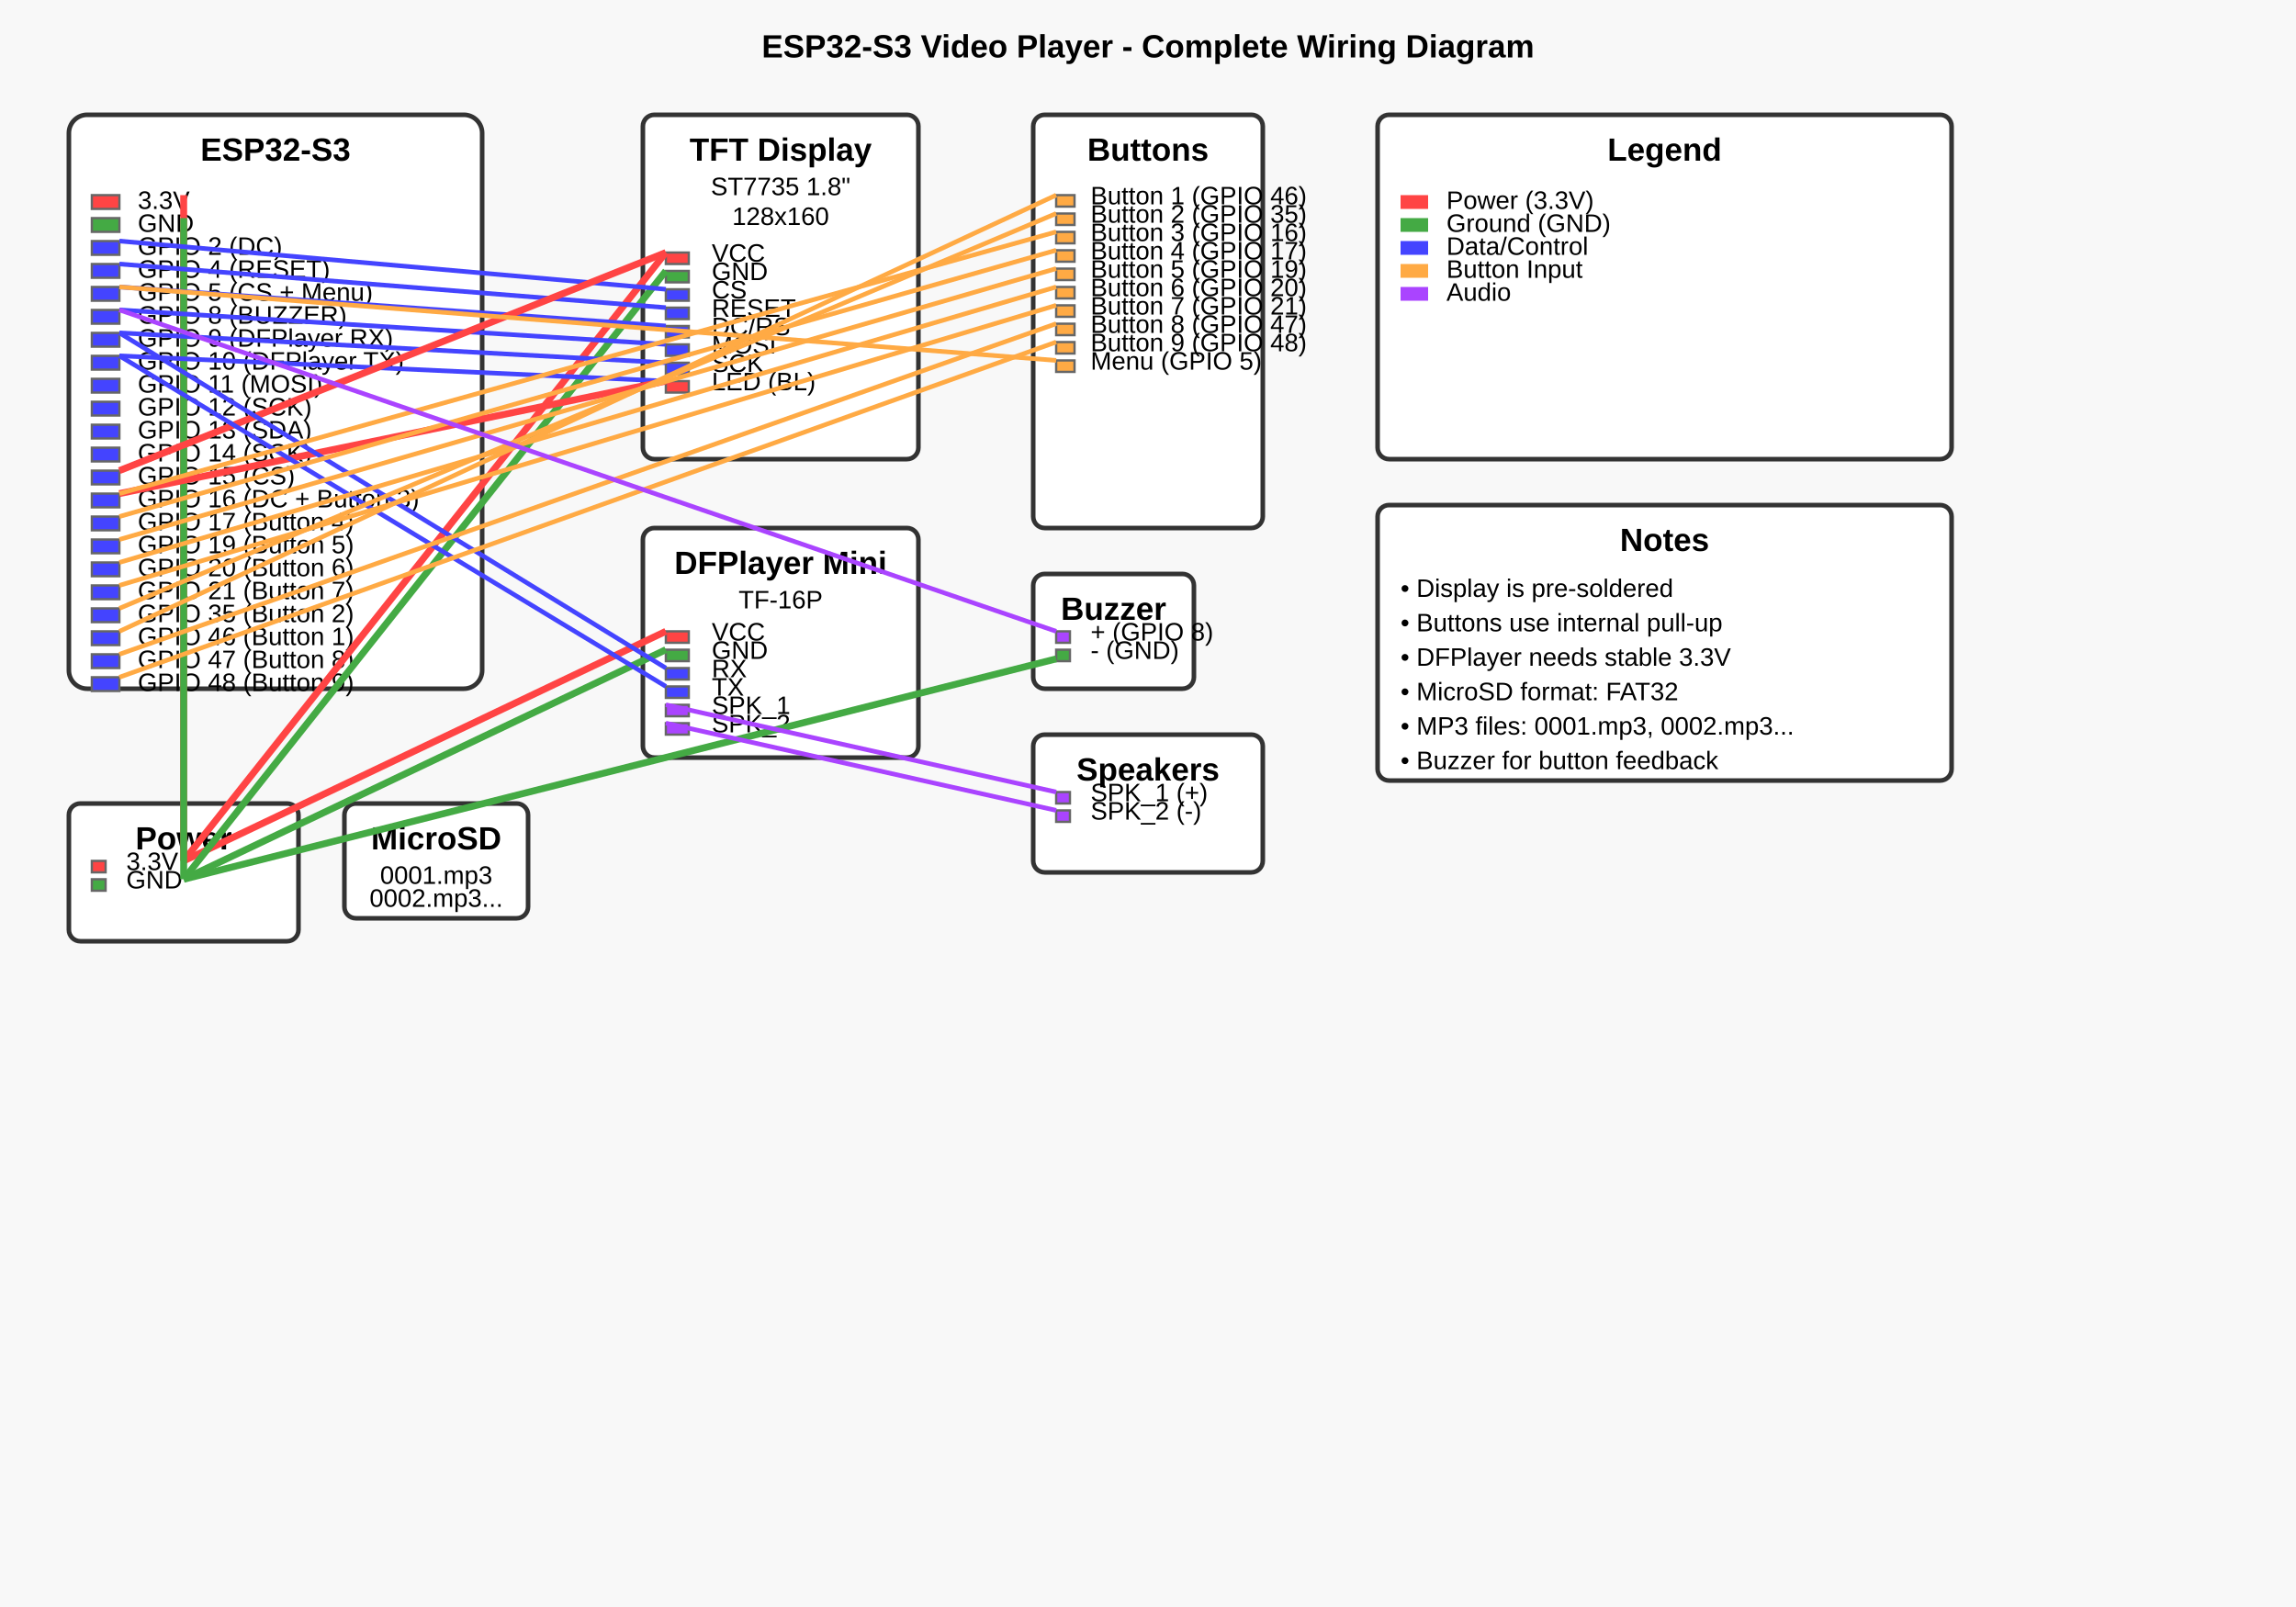
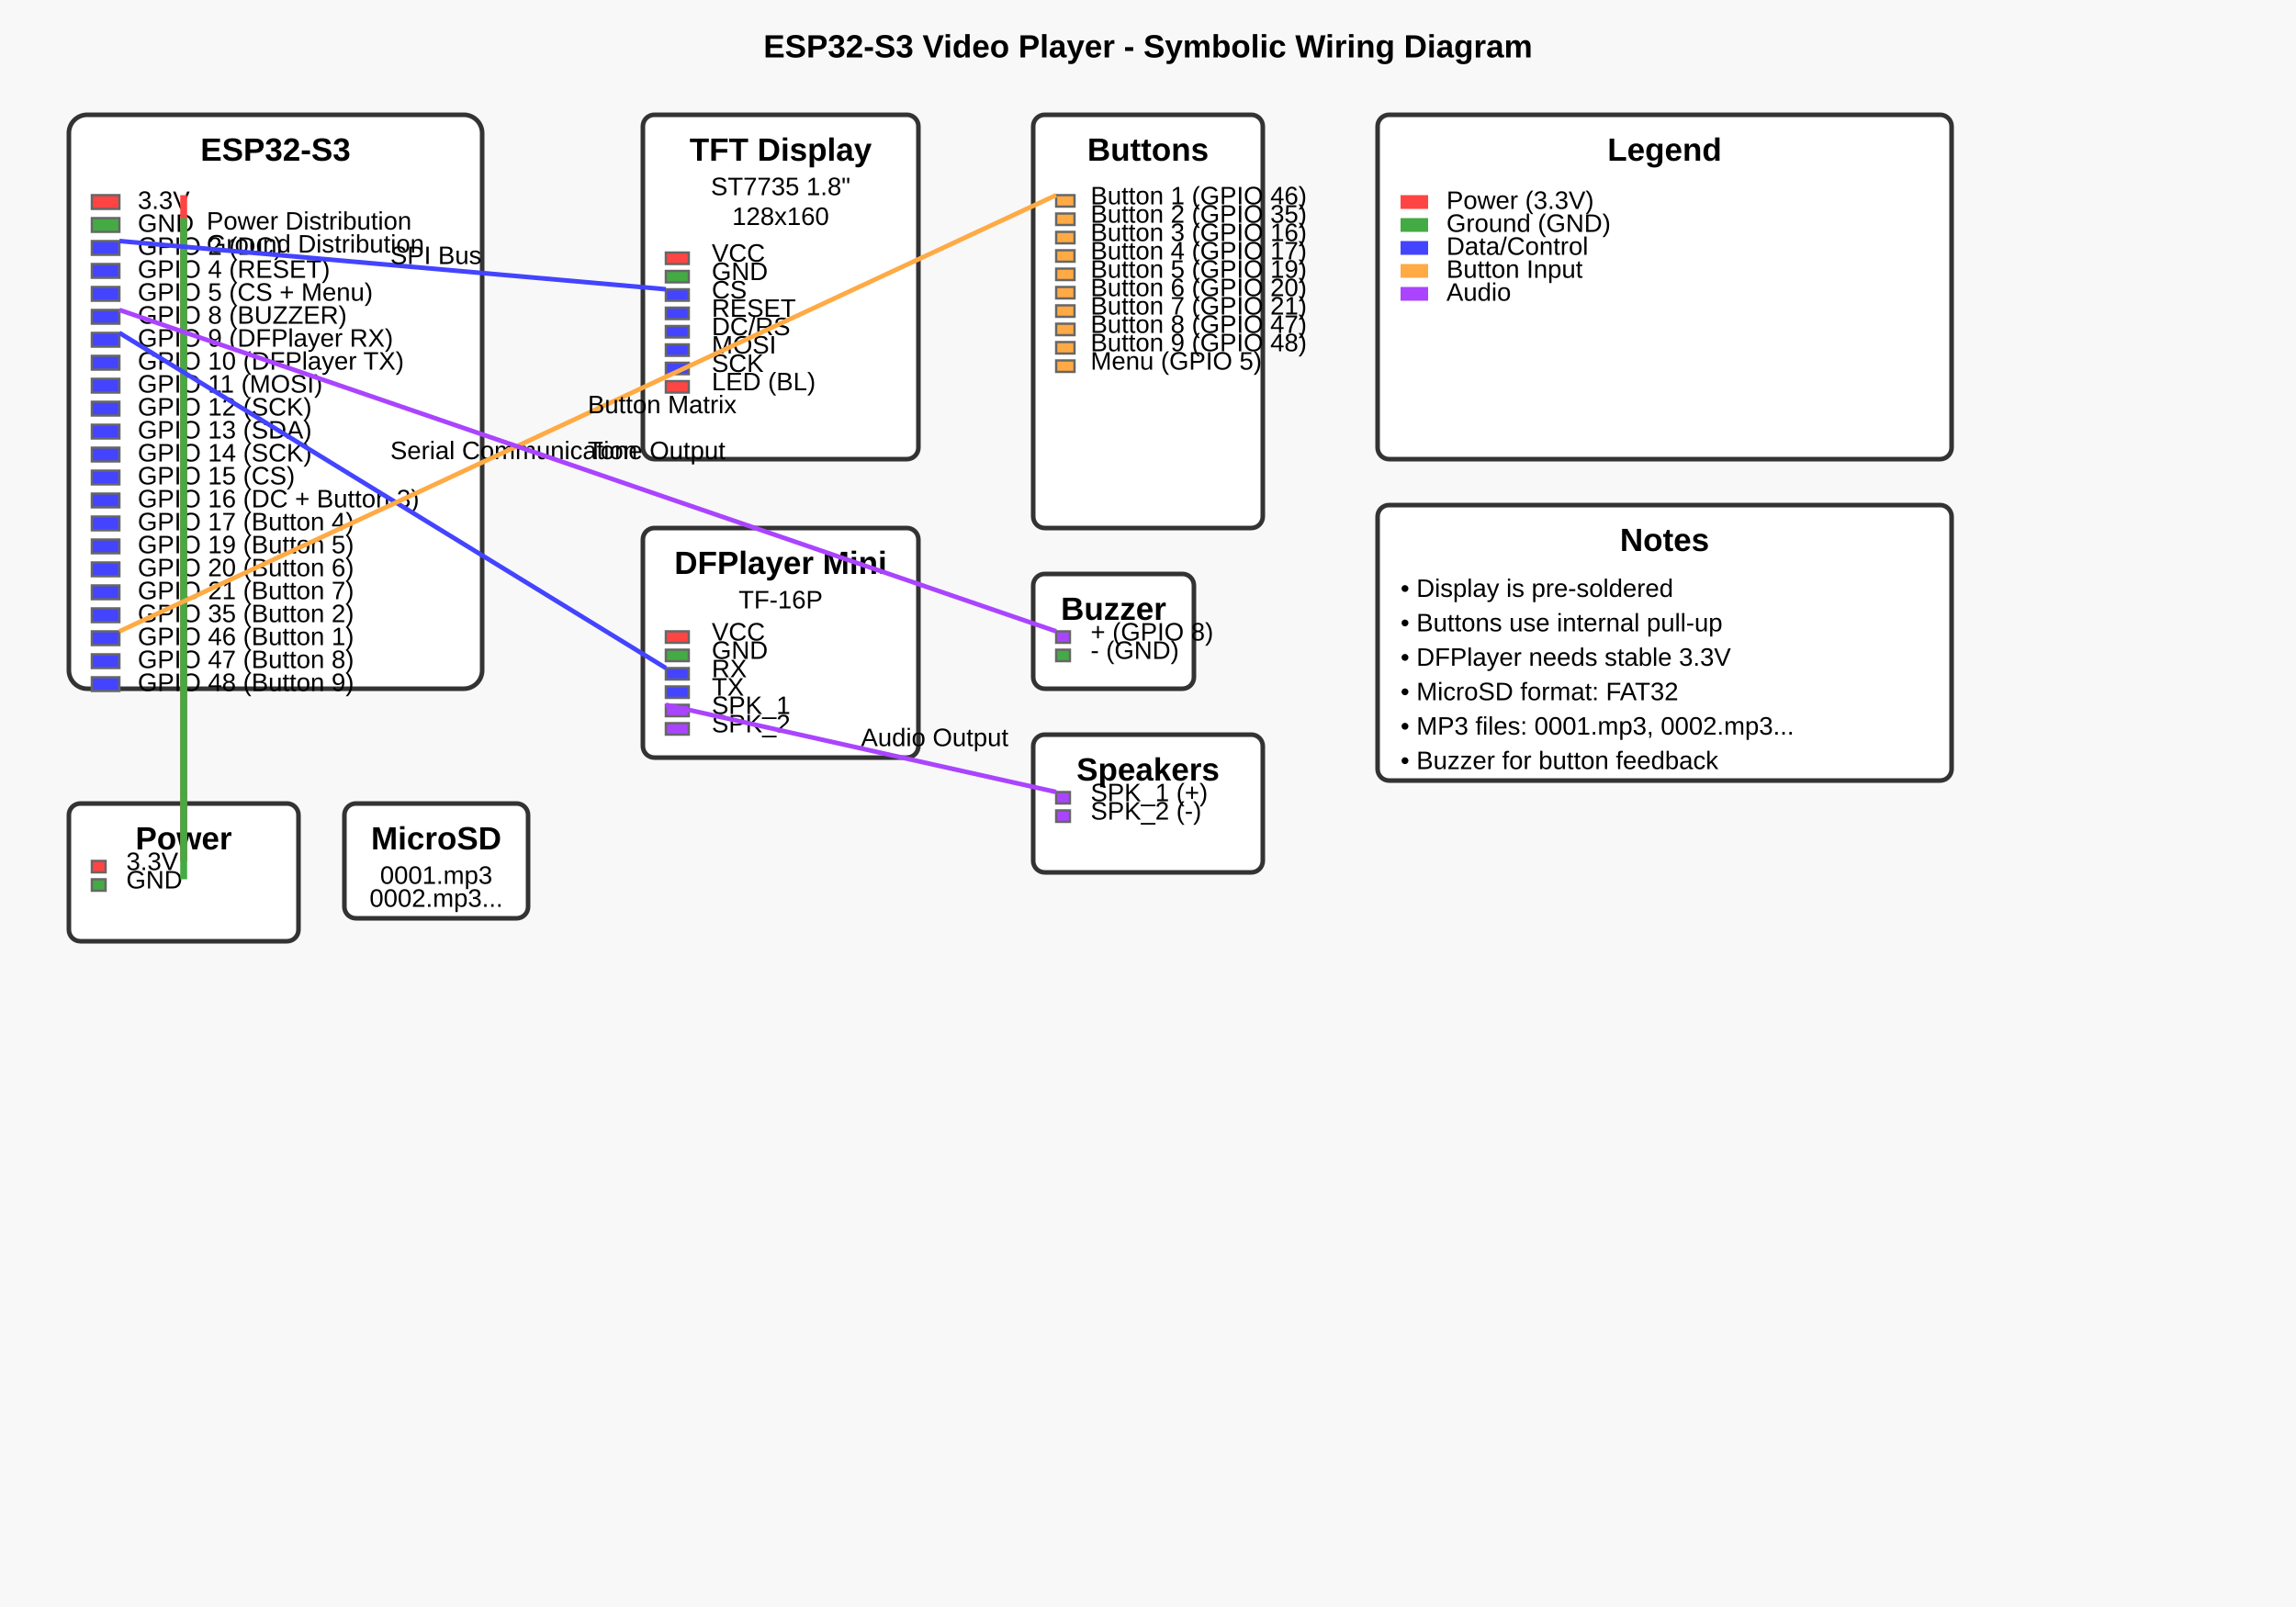
<svg xmlns="http://www.w3.org/2000/svg" width="1000" height="700">
  <defs>
    <style>
      .component { fill: #ffffff; stroke: #333333; stroke-width: 2; }
      .pin { fill: #e0e0e0; stroke: #666666; stroke-width: 1; }
      .power { fill: #ff4444; }
      .ground { fill: #44aa44; }
      .data { fill: #4444ff; }
      .button { fill: #ffaa44; }
      .audio { fill: #aa44ff; }
      .text { font-family: Arial, sans-serif; font-size: 11px; }
      .title { font-family: Arial, sans-serif; font-size: 14px; font-weight: bold; }
      .connection { stroke: #333333; stroke-width: 2; }
      .power-line { stroke: #ff4444; stroke-width: 3; }
      .ground-line { stroke: #44aa44; stroke-width: 3; }
      .data-line { stroke: #4444ff; stroke-width: 2; }
      .button-line { stroke: #ffaa44; stroke-width: 2; }
      .audio-line { stroke: #aa44ff; stroke-width: 2; }
    </style>
  </defs>
  <rect width="1000" height="700" fill="#f8f8f8" />
-   <text x="500" y="25" text-anchor="middle" class="title">ESP32-S3 Video Player - Complete Wiring Diagram</text>
+   <text x="500" y="25" text-anchor="middle" class="title">ESP32-S3 Video Player - Symbolic Wiring Diagram</text>
  <rect x="30" y="50" width="180" height="250" class="component" rx="8" />
  <text x="120" y="70" text-anchor="middle" class="title">ESP32-S3</text>
  <rect x="40" y="85" width="12" height="6" class="pin power" />
  <text x="60" y="91" class="text">3.3V</text>
  <rect x="40" y="95" width="12" height="6" class="pin ground" />
  <text x="60" y="101" class="text">GND</text>
  <rect x="40" y="105" width="12" height="6" class="pin data" />
  <text x="60" y="111" class="text">GPIO 2 (DC)</text>
  <rect x="40" y="115" width="12" height="6" class="pin data" />
  <text x="60" y="121" class="text">GPIO 4 (RESET)</text>
  <rect x="40" y="125" width="12" height="6" class="pin data" />
  <text x="60" y="131" class="text">GPIO 5 (CS + Menu)</text>
  <rect x="40" y="135" width="12" height="6" class="pin data" />
  <text x="60" y="141" class="text">GPIO 8 (BUZZER)</text>
  <rect x="40" y="145" width="12" height="6" class="pin data" />
  <text x="60" y="151" class="text">GPIO 9 (DFPlayer RX)</text>
  <rect x="40" y="155" width="12" height="6" class="pin data" />
  <text x="60" y="161" class="text">GPIO 10 (DFPlayer TX)</text>
  <rect x="40" y="165" width="12" height="6" class="pin data" />
  <text x="60" y="171" class="text">GPIO 11 (MOSI)</text>
  <rect x="40" y="175" width="12" height="6" class="pin data" />
  <text x="60" y="181" class="text">GPIO 12 (SCK)</text>
  <rect x="40" y="185" width="12" height="6" class="pin data" />
  <text x="60" y="191" class="text">GPIO 13 (SDA)</text>
  <rect x="40" y="195" width="12" height="6" class="pin data" />
  <text x="60" y="201" class="text">GPIO 14 (SCK)</text>
  <rect x="40" y="205" width="12" height="6" class="pin data" />
  <text x="60" y="211" class="text">GPIO 15 (CS)</text>
  <rect x="40" y="215" width="12" height="6" class="pin data" />
  <text x="60" y="221" class="text">GPIO 16 (DC + Button 3)</text>
  <rect x="40" y="225" width="12" height="6" class="pin data" />
  <text x="60" y="231" class="text">GPIO 17 (Button 4)</text>
  <rect x="40" y="235" width="12" height="6" class="pin data" />
  <text x="60" y="241" class="text">GPIO 19 (Button 5)</text>
  <rect x="40" y="245" width="12" height="6" class="pin data" />
  <text x="60" y="251" class="text">GPIO 20 (Button 6)</text>
  <rect x="40" y="255" width="12" height="6" class="pin data" />
  <text x="60" y="261" class="text">GPIO 21 (Button 7)</text>
  <rect x="40" y="265" width="12" height="6" class="pin data" />
  <text x="60" y="271" class="text">GPIO 35 (Button 2)</text>
  <rect x="40" y="275" width="12" height="6" class="pin data" />
  <text x="60" y="281" class="text">GPIO 46 (Button 1)</text>
  <rect x="40" y="285" width="12" height="6" class="pin data" />
  <text x="60" y="291" class="text">GPIO 47 (Button 8)</text>
  <rect x="40" y="295" width="12" height="6" class="pin data" />
  <text x="60" y="301" class="text">GPIO 48 (Button 9)</text>
  <rect x="280" y="50" width="120" height="150" class="component" rx="5" />
  <text x="340" y="70" text-anchor="middle" class="title">TFT Display</text>
  <text x="340" y="85" text-anchor="middle" class="text">ST7735 1.8"</text>
  <text x="340" y="98" text-anchor="middle" class="text">128x160</text>
  <rect x="290" y="110" width="10" height="5" class="pin power" />
  <text x="310" y="114" class="text">VCC</text>
  <rect x="290" y="118" width="10" height="5" class="pin ground" />
  <text x="310" y="122" class="text">GND</text>
  <rect x="290" y="126" width="10" height="5" class="pin data" />
  <text x="310" y="130" class="text">CS</text>
  <rect x="290" y="134" width="10" height="5" class="pin data" />
  <text x="310" y="138" class="text">RESET</text>
  <rect x="290" y="142" width="10" height="5" class="pin data" />
  <text x="310" y="146" class="text">DC/RS</text>
  <rect x="290" y="150" width="10" height="5" class="pin data" />
  <text x="310" y="154" class="text">MOSI</text>
  <rect x="290" y="158" width="10" height="5" class="pin data" />
  <text x="310" y="162" class="text">SCK</text>
  <rect x="290" y="166" width="10" height="5" class="pin power" />
  <text x="310" y="170" class="text">LED (BL)</text>
  <rect x="280" y="230" width="120" height="100" class="component" rx="5" />
  <text x="340" y="250" text-anchor="middle" class="title">DFPlayer Mini</text>
  <text x="340" y="265" text-anchor="middle" class="text">TF-16P</text>
  <rect x="290" y="275" width="10" height="5" class="pin power" />
  <text x="310" y="279" class="text">VCC</text>
  <rect x="290" y="283" width="10" height="5" class="pin ground" />
  <text x="310" y="287" class="text">GND</text>
  <rect x="290" y="291" width="10" height="5" class="pin data" />
  <text x="310" y="295" class="text">RX</text>
  <rect x="290" y="299" width="10" height="5" class="pin data" />
  <text x="310" y="303" class="text">TX</text>
  <rect x="290" y="307" width="10" height="5" class="pin audio" />
  <text x="310" y="311" class="text">SPK_1</text>
  <rect x="290" y="315" width="10" height="5" class="pin audio" />
  <text x="310" y="319" class="text">SPK_2</text>
  <rect x="450" y="50" width="100" height="180" class="component" rx="5" />
  <text x="500" y="70" text-anchor="middle" class="title">Buttons</text>
  <rect x="460" y="85" width="8" height="5" class="pin button" />
  <text x="475" y="89" class="text">Button 1 (GPIO 46)</text>
  <rect x="460" y="93" width="8" height="5" class="pin button" />
  <text x="475" y="97" class="text">Button 2 (GPIO 35)</text>
  <rect x="460" y="101" width="8" height="5" class="pin button" />
  <text x="475" y="105" class="text">Button 3 (GPIO 16)</text>
  <rect x="460" y="109" width="8" height="5" class="pin button" />
  <text x="475" y="113" class="text">Button 4 (GPIO 17)</text>
  <rect x="460" y="117" width="8" height="5" class="pin button" />
  <text x="475" y="121" class="text">Button 5 (GPIO 19)</text>
  <rect x="460" y="125" width="8" height="5" class="pin button" />
  <text x="475" y="129" class="text">Button 6 (GPIO 20)</text>
  <rect x="460" y="133" width="8" height="5" class="pin button" />
  <text x="475" y="137" class="text">Button 7 (GPIO 21)</text>
  <rect x="460" y="141" width="8" height="5" class="pin button" />
  <text x="475" y="145" class="text">Button 8 (GPIO 47)</text>
  <rect x="460" y="149" width="8" height="5" class="pin button" />
  <text x="475" y="153" class="text">Button 9 (GPIO 48)</text>
  <rect x="460" y="157" width="8" height="5" class="pin button" />
  <text x="475" y="161" class="text">Menu (GPIO 5)</text>
  <rect x="450" y="250" width="70" height="50" class="component" rx="5" />
  <text x="485" y="270" text-anchor="middle" class="title">Buzzer</text>
  <rect x="460" y="275" width="6" height="5" class="pin audio" />
  <text x="475" y="279" class="text">+ (GPIO 8)</text>
  <rect x="460" y="283" width="6" height="5" class="pin ground" />
  <text x="475" y="287" class="text">- (GND)</text>
  <rect x="450" y="320" width="100" height="60" class="component" rx="5" />
  <text x="500" y="340" text-anchor="middle" class="title">Speakers</text>
  <rect x="460" y="345" width="6" height="5" class="pin audio" />
  <text x="475" y="349" class="text">SPK_1 (+)</text>
  <rect x="460" y="353" width="6" height="5" class="pin audio" />
  <text x="475" y="357" class="text">SPK_2 (-)</text>
  <rect x="30" y="350" width="100" height="60" class="component" rx="5" />
  <text x="80" y="370" text-anchor="middle" class="title">Power</text>
  <rect x="40" y="375" width="6" height="5" class="pin power" />
  <text x="55" y="379" class="text">3.3V</text>
  <rect x="40" y="383" width="6" height="5" class="pin ground" />
  <text x="55" y="387" class="text">GND</text>
  <rect x="150" y="350" width="80" height="50" class="component" rx="5" />
  <text x="190" y="370" text-anchor="middle" class="title">MicroSD</text>
  <text x="190" y="385" text-anchor="middle" class="text">0001.mp3</text>
  <text x="190" y="395" text-anchor="middle" class="text">0002.mp3...</text>
  <line x1="80" y1="375" x2="80" y2="85" class="connection power-line" />
-   <line x1="80" y1="375" x2="290" y2="110" class="connection power-line" />
-   <line x1="80" y1="375" x2="290" y2="275" class="connection power-line" />
+   <text x="90" y="100" class="text">Power Distribution</text>
  <line x1="80" y1="383" x2="80" y2="95" class="connection ground-line" />
-   <line x1="80" y1="383" x2="290" y2="118" class="connection ground-line" />
-   <line x1="80" y1="383" x2="290" y2="283" class="connection ground-line" />
-   <line x1="80" y1="383" x2="460" y2="287" class="connection ground-line" />
+   <text x="90" y="110" class="text">Ground Distribution</text>
  <line x1="52" y1="105" x2="290" y2="126" class="connection data-line" />
-   <line x1="52" y1="115" x2="290" y2="134" class="connection data-line" />
-   <line x1="52" y1="125" x2="290" y2="142" class="connection data-line" />
-   <line x1="52" y1="135" x2="290" y2="150" class="connection data-line" />
-   <line x1="52" y1="145" x2="290" y2="158" class="connection data-line" />
-   <line x1="52" y1="155" x2="290" y2="166" class="connection data-line" />
-   <line x1="52" y1="205" x2="290" y2="110" class="connection power-line" />
-   <line x1="52" y1="215" x2="290" y2="166" class="connection power-line" />
+   <text x="170" y="115" class="text">SPI Bus</text>
  <line x1="52" y1="145" x2="290" y2="291" class="connection data-line" />
-   <line x1="52" y1="155" x2="290" y2="299" class="connection data-line" />
+   <text x="170" y="200" class="text">Serial Communication</text>
  <line x1="290" y1="307" x2="460" y2="345" class="connection audio-line" />
-   <line x1="290" y1="315" x2="460" y2="353" class="connection audio-line" />
+   <text x="375" y="325" class="text">Audio Output</text>
  <line x1="52" y1="275" x2="460" y2="85" class="connection button-line" />
-   <line x1="52" y1="265" x2="460" y2="93" class="connection button-line" />
-   <line x1="52" y1="215" x2="460" y2="101" class="connection button-line" />
-   <line x1="52" y1="225" x2="460" y2="109" class="connection button-line" />
-   <line x1="52" y1="235" x2="460" y2="117" class="connection button-line" />
-   <line x1="52" y1="245" x2="460" y2="125" class="connection button-line" />
-   <line x1="52" y1="255" x2="460" y2="133" class="connection button-line" />
-   <line x1="52" y1="285" x2="460" y2="141" class="connection button-line" />
-   <line x1="52" y1="295" x2="460" y2="149" class="connection button-line" />
-   <line x1="52" y1="125" x2="460" y2="157" class="connection button-line" />
+   <text x="256" y="180" class="text">Button Matrix</text>
  <line x1="52" y1="135" x2="460" y2="275" class="connection audio-line" />
+   <text x="256" y="200" class="text">Tone Output</text>
  <rect x="600" y="50" width="250" height="150" class="component" rx="5" />
  <text x="725" y="70" text-anchor="middle" class="title">Legend</text>
  <rect x="610" y="85" width="12" height="6" class="power" />
  <text x="630" y="91" class="text">Power (3.3V)</text>
  <rect x="610" y="95" width="12" height="6" class="ground" />
  <text x="630" y="101" class="text">Ground (GND)</text>
  <rect x="610" y="105" width="12" height="6" class="data" />
  <text x="630" y="111" class="text">Data/Control</text>
  <rect x="610" y="115" width="12" height="6" class="button" />
  <text x="630" y="121" class="text">Button Input</text>
  <rect x="610" y="125" width="12" height="6" class="audio" />
  <text x="630" y="131" class="text">Audio</text>
  <rect x="600" y="220" width="250" height="120" class="component" rx="5" />
  <text x="725" y="240" text-anchor="middle" class="title">Notes</text>
  <text x="610" y="260" class="text">• Display is pre-soldered</text>
  <text x="610" y="275" class="text">• Buttons use internal pull-up</text>
  <text x="610" y="290" class="text">• DFPlayer needs stable 3.3V</text>
  <text x="610" y="305" class="text">• MicroSD format: FAT32</text>
  <text x="610" y="320" class="text">• MP3 files: 0001.mp3, 0002.mp3...</text>
  <text x="610" y="335" class="text">• Buzzer for button feedback</text>
</svg>
